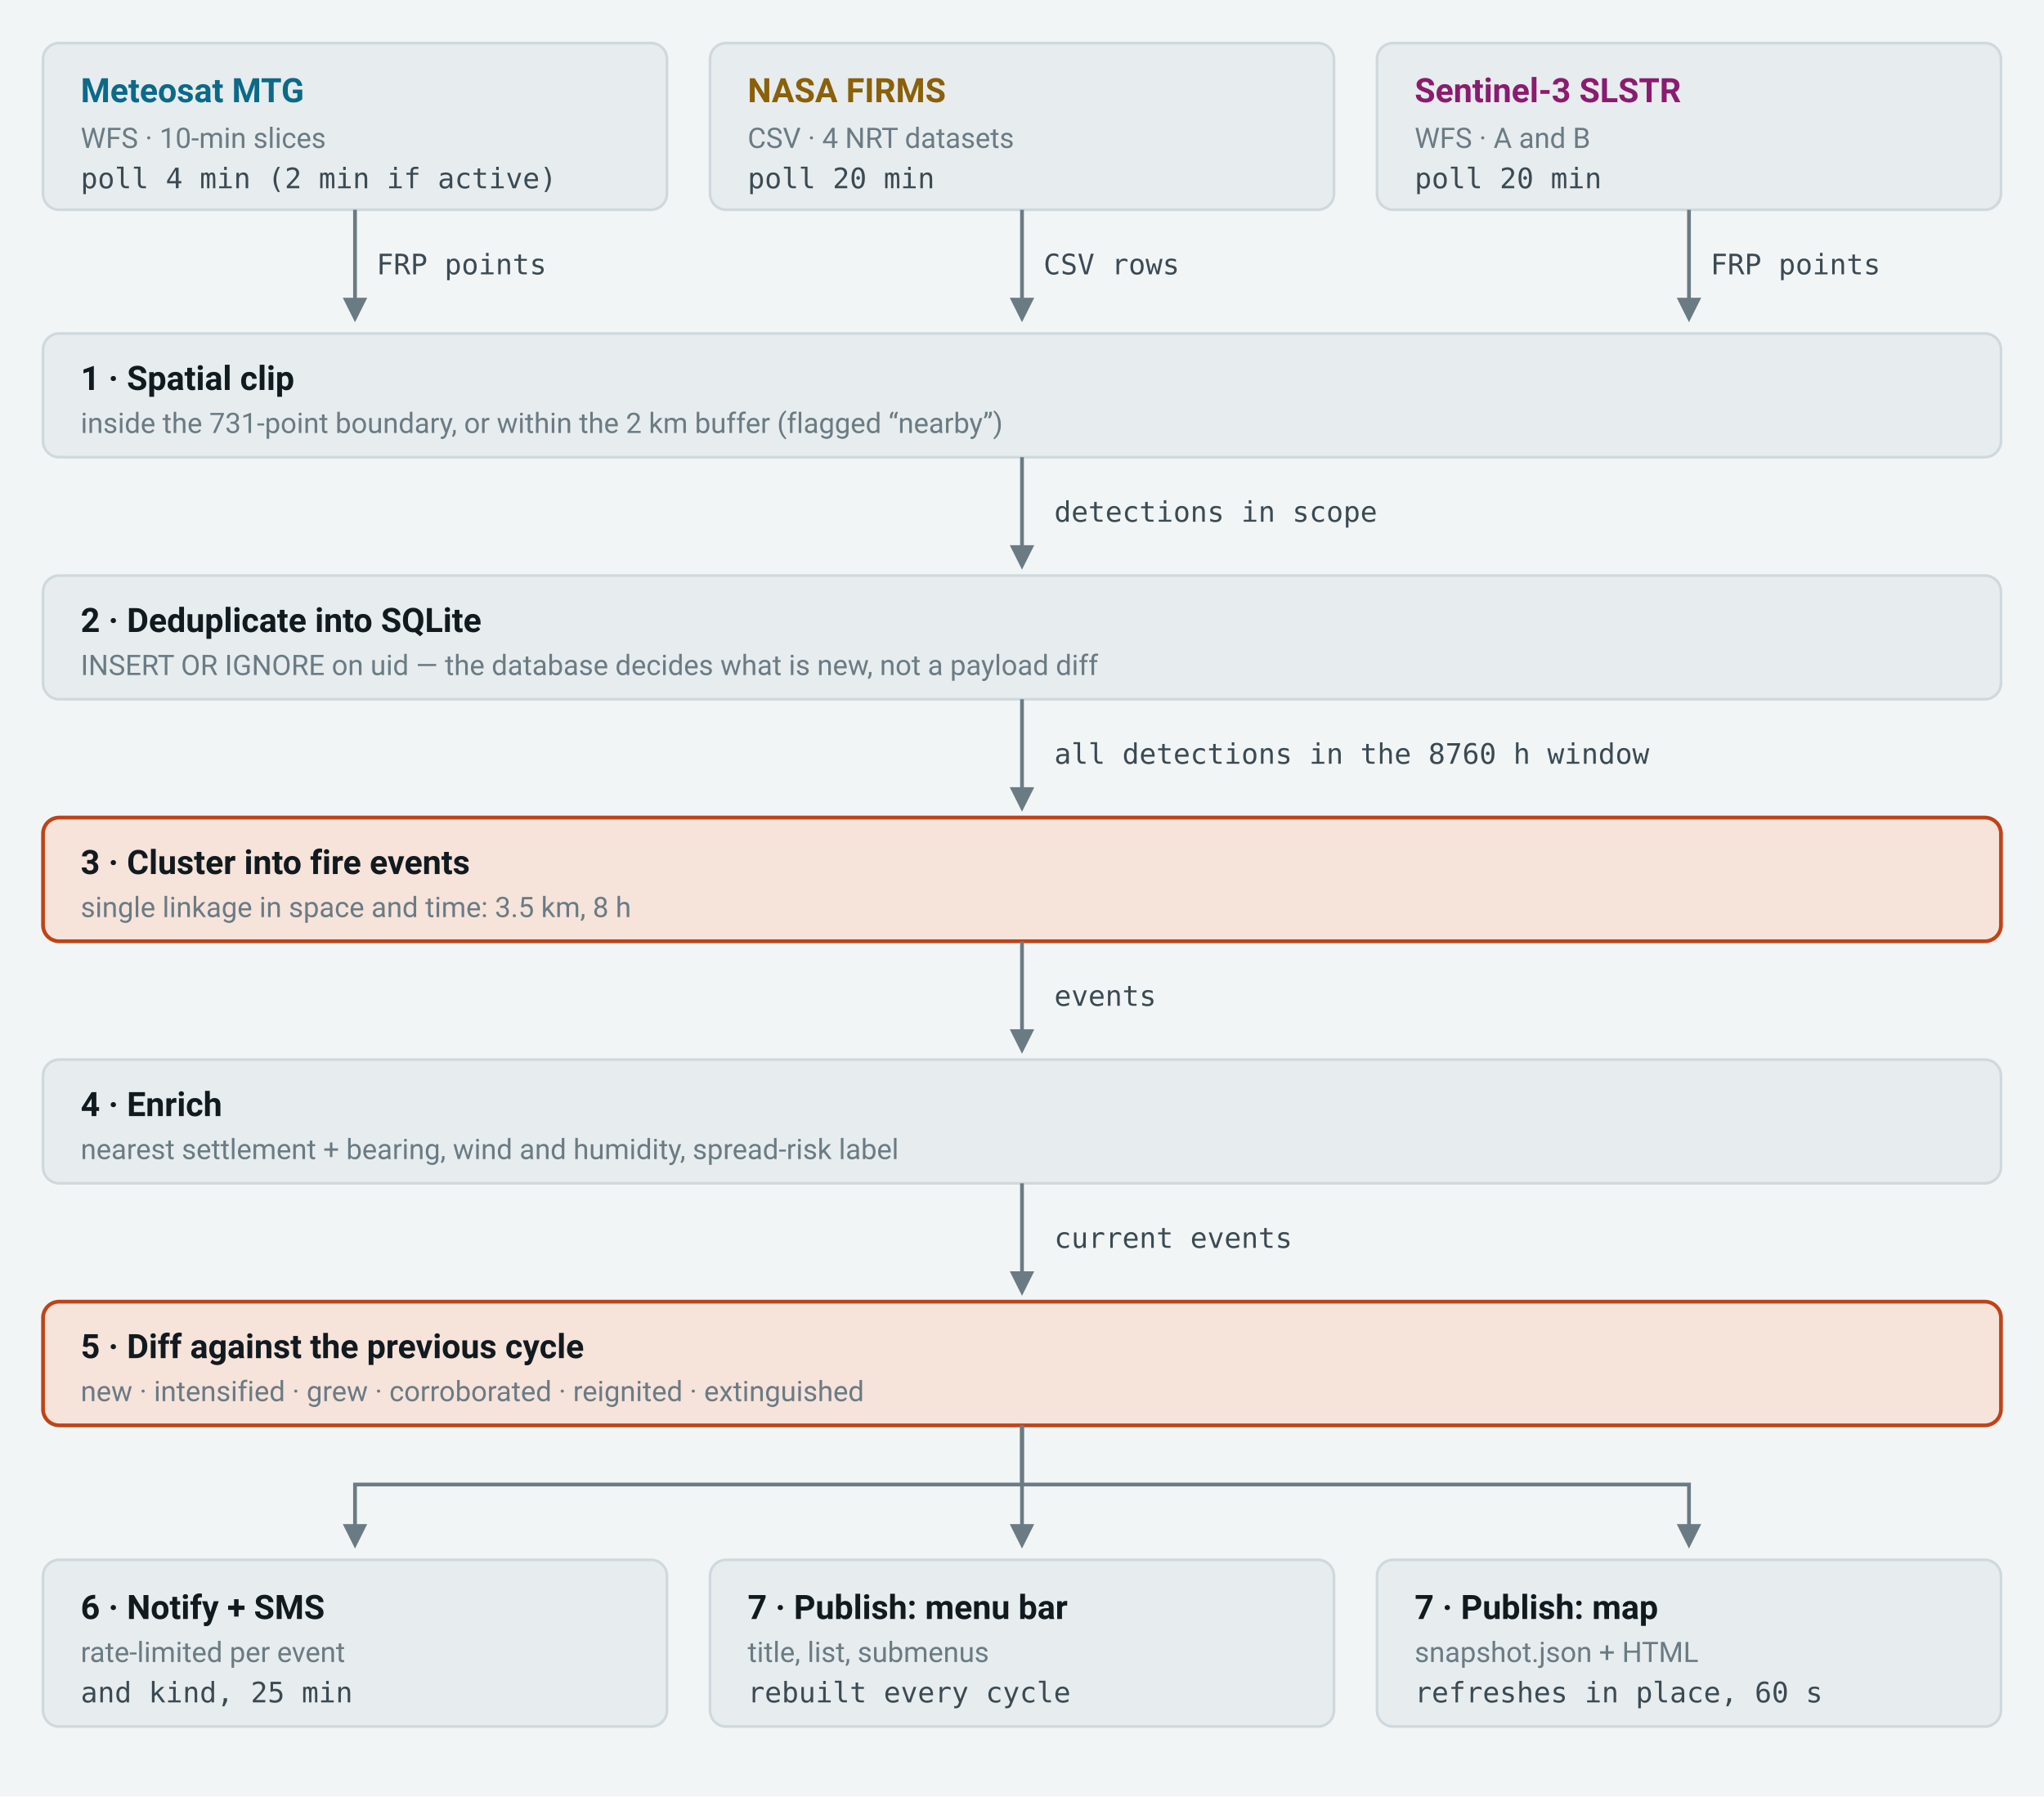
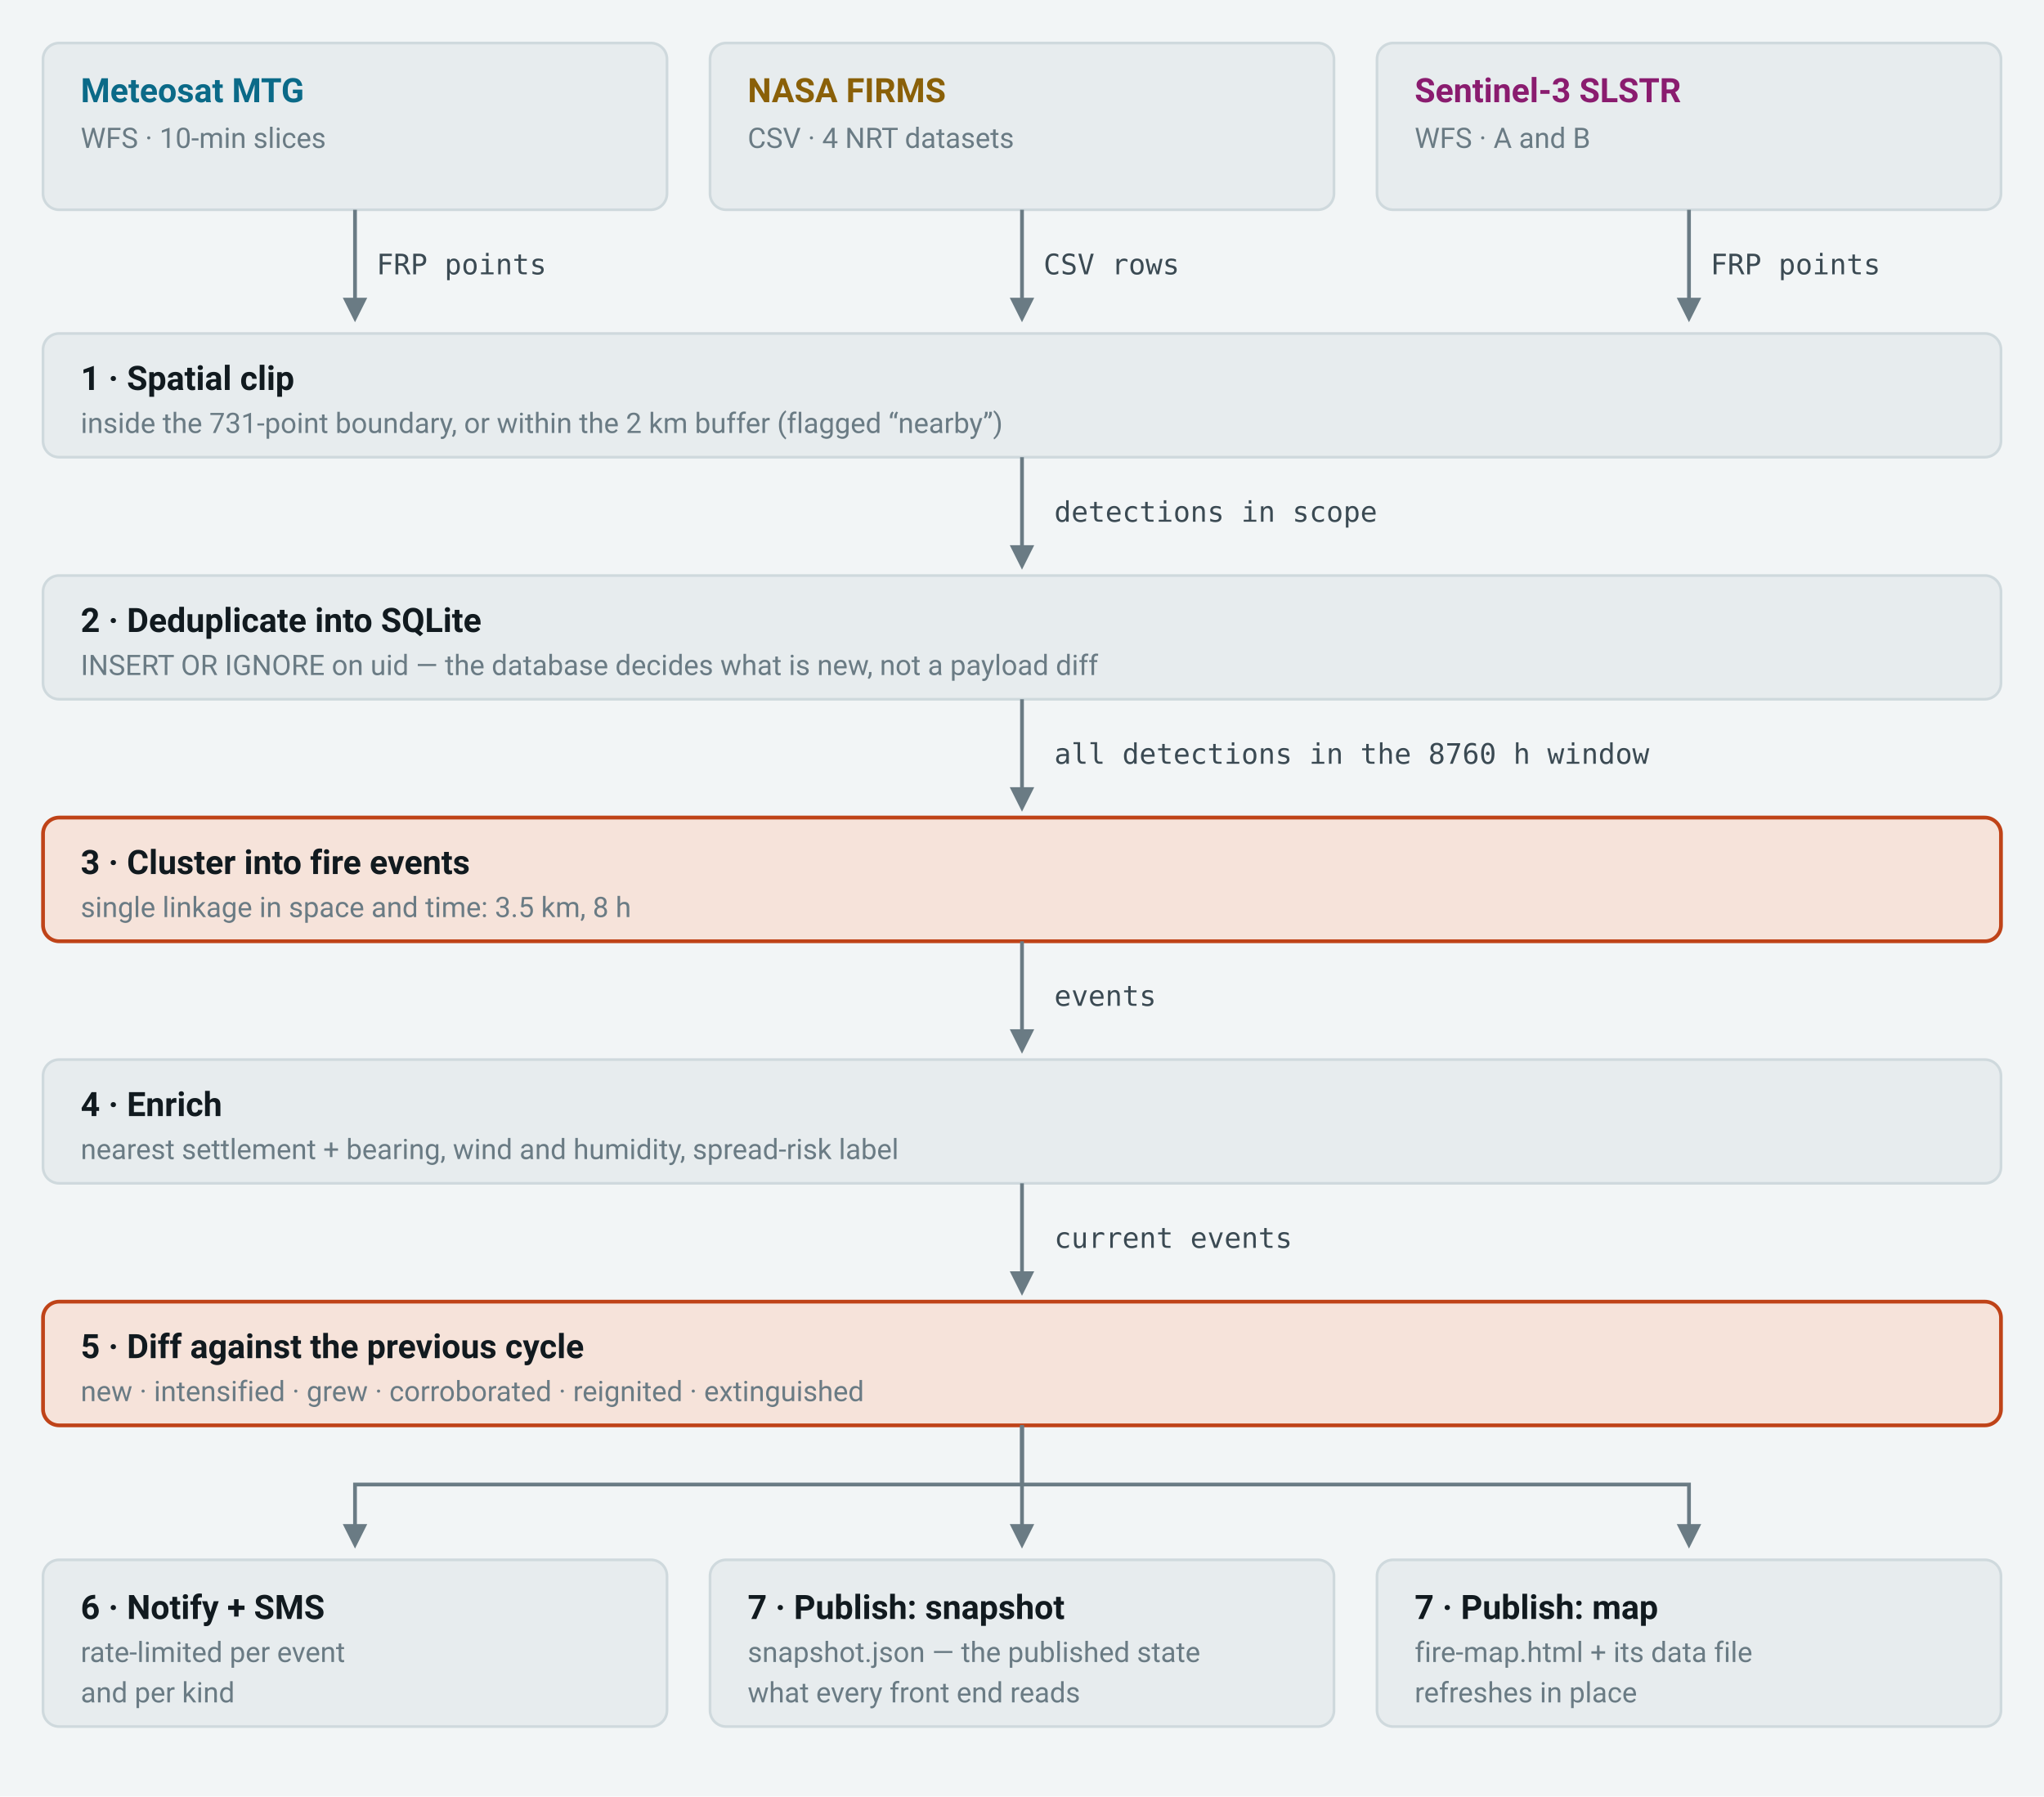
<svg xmlns="http://www.w3.org/2000/svg" viewBox="0 0 760 668" width="760" height="668" role="img" aria-label="The polling cycle. Three feeds - Meteosat MTG every 4 minutes, NASA FIRMS and Sentinel-3 every 20 - produce detections, which pass through six stages: a spatial clip to the municipality boundary plus a 2 km buffer; deduplication into SQLite, where INSERT OR IGNORE decides what is new; clustering into fire events by single linkage at 3.5 km and 8 hours; enrichment with the nearest settlement, wind and a spread-risk label; a diff against the previous cycle producing new, intensified, grew, corroborated, reignited and extinguished alerts; and delivery, rate-limited per event.">
  <style>
  .s-box{fill:#e7ecee; stroke:#cfd9dd; stroke-width:1}
  .s-box-hi{fill:#f6e3da; stroke:#bf4318; stroke-width:1.4}
  .s-line{stroke:#6a7b84; stroke-width:1.4; fill:none}
  .s-line-hi{stroke:#bf4318; stroke-width:1.8; fill:none}
  .s-dash{stroke:#6a7b84; stroke-width:1.2; fill:none; stroke-dasharray:4 3}
  .s-t{fill:#111a1f; font-family:system-ui,-apple-system,"Segoe UI",Roboto,sans-serif; font-size:12.5px}
  .s-t-b{fill:#111a1f; font-family:system-ui,-apple-system,"Segoe UI",Roboto,sans-serif; font-size:12.5px; font-weight:600}
  .s-t-s{fill:#6a7b84; font-family:system-ui,-apple-system,"Segoe UI",Roboto,sans-serif; font-size:10.5px}
  .s-t-m{fill:#3b4a53; font-family:ui-monospace,SFMono-Regular,Menlo,Consolas,monospace; font-size:10.5px}
  .s-fill-mtg{fill:#0b6a88}
  .s-fill-firms{fill:#8a6008}
  .s-fill-s3{fill:#8a1c6f}
  .s-str-mtg{stroke:#0b6a88}
  .s-arrow{fill:#6a7b84}
  .s-poly{fill:#0b6a88; fill-opacity:.1; stroke:#0b6a88; stroke-width:1.6}
  .s-buf{fill:none; stroke:#bf4318; stroke-width:1.2; stroke-dasharray:5 4}
</style>
  <rect x="0" y="0" width="760" height="668" fill="#f2f5f6" />
  <defs>
    <marker id="a3" viewBox="0 0 10 10" refX="8" refY="5" markerWidth="6.5" markerHeight="6.5" orient="auto">
      <path d="M0,0 L10,5 L0,10 z" class="s-arrow" />
    </marker>
  </defs>
  <rect x="16" y="16" width="232" height="62" rx="6" class="s-box" />
  <text x="30" y="38" class="s-t-b" style="fill:#0b6a88">Meteosat MTG</text>
  <text x="30" y="55" class="s-t-s">WFS · 10-min slices</text>
-   <text x="30" y="70" class="s-t-m">poll 4 min (2 min if active)</text>
  <rect x="264" y="16" width="232" height="62" rx="6" class="s-box" />
  <text x="278" y="38" class="s-t-b" style="fill:#8a6008">NASA FIRMS</text>
  <text x="278" y="55" class="s-t-s">CSV · 4 NRT datasets</text>
-   <text x="278" y="70" class="s-t-m">poll 20 min</text>
  <rect x="512" y="16" width="232" height="62" rx="6" class="s-box" />
  <text x="526" y="38" class="s-t-b" style="fill:#8a1c6f">Sentinel-3 SLSTR</text>
  <text x="526" y="55" class="s-t-s">WFS · A and B</text>
-   <text x="526" y="70" class="s-t-m">poll 20 min</text>
  <line x1="132" y1="78" x2="132" y2="118" class="s-line" marker-end="url(#a3)" />
  <line x1="380" y1="78" x2="380" y2="118" class="s-line" marker-end="url(#a3)" />
  <line x1="628" y1="78" x2="628" y2="118" class="s-line" marker-end="url(#a3)" />
  <text x="140" y="102" class="s-t-m">FRP points</text>
  <text x="388" y="102" class="s-t-m">CSV rows</text>
  <text x="636" y="102" class="s-t-m">FRP points</text>
  <rect x="16" y="124" width="728" height="46" rx="6" class="s-box" />
  <text x="30" y="145" class="s-t-b">1 · Spatial clip</text>
  <text x="30" y="161" class="s-t-s">inside the 731-point boundary, or within the 2 km buffer (flagged “nearby”)</text>
  <line x1="380" y1="170" x2="380" y2="210" class="s-line" marker-end="url(#a3)" />
  <text x="392" y="194" class="s-t-m">detections in scope</text>
  <rect x="16" y="214" width="728" height="46" rx="6" class="s-box" />
  <text x="30" y="235" class="s-t-b">2 · Deduplicate into SQLite</text>
  <text x="30" y="251" class="s-t-s">INSERT OR IGNORE on uid — the database decides what is new, not a payload diff</text>
  <line x1="380" y1="260" x2="380" y2="300" class="s-line" marker-end="url(#a3)" />
  <text x="392" y="284" class="s-t-m">all detections in the 8760 h window</text>
  <rect x="16" y="304" width="728" height="46" rx="6" class="s-box-hi" />
  <text x="30" y="325" class="s-t-b">3 · Cluster into fire events</text>
  <text x="30" y="341" class="s-t-s">single linkage in space and time: 3.5 km, 8 h</text>
  <line x1="380" y1="350" x2="380" y2="390" class="s-line" marker-end="url(#a3)" />
  <text x="392" y="374" class="s-t-m">events</text>
  <rect x="16" y="394" width="728" height="46" rx="6" class="s-box" />
  <text x="30" y="415" class="s-t-b">4 · Enrich</text>
  <text x="30" y="431" class="s-t-s">nearest settlement + bearing, wind and humidity, spread-risk label</text>
  <line x1="380" y1="440" x2="380" y2="480" class="s-line" marker-end="url(#a3)" />
  <text x="392" y="464" class="s-t-m">current events</text>
  <rect x="16" y="484" width="728" height="46" rx="6" class="s-box-hi" />
  <text x="30" y="505" class="s-t-b">5 · Diff against the previous cycle</text>
  <text x="30" y="521" class="s-t-s">new · intensified · grew · corroborated · reignited · extinguished</text>
  <polyline points="380,530 380,552 132,552 132,574" class="s-line" marker-end="url(#a3)" />
  <polyline points="380,530 380,574" class="s-line" marker-end="url(#a3)" />
  <polyline points="380,530 380,552 628,552 628,574" class="s-line" marker-end="url(#a3)" />
  <rect x="16" y="580" width="232" height="62" rx="6" class="s-box" />
  <text x="30" y="602" class="s-t-b">6 · Notify + SMS</text>
  <text x="30" y="618" class="s-t-s">rate-limited per event</text>
-   <text x="30" y="633" class="s-t-m">and kind, 25 min</text>
+   <text x="30" y="633" class="s-t-s">and per kind</text>
  <rect x="264" y="580" width="232" height="62" rx="6" class="s-box" />
-   <text x="278" y="602" class="s-t-b">7 · Publish: menu bar</text>
-   <text x="278" y="618" class="s-t-s">title, list, submenus</text>
-   <text x="278" y="633" class="s-t-m">rebuilt every cycle</text>
+   <text x="278" y="602" class="s-t-b">7 · Publish: snapshot</text>
+   <text x="278" y="618" class="s-t-s">snapshot.json — the published state</text>
+   <text x="278" y="633" class="s-t-s">what every front end reads</text>
  <rect x="512" y="580" width="232" height="62" rx="6" class="s-box" />
  <text x="526" y="602" class="s-t-b">7 · Publish: map</text>
-   <text x="526" y="618" class="s-t-s">snapshot.json + HTML</text>
-   <text x="526" y="633" class="s-t-m">refreshes in place, 60 s</text>
+   <text x="526" y="618" class="s-t-s">fire-map.html + its data file</text>
+   <text x="526" y="633" class="s-t-s">refreshes in place</text>
</svg>
